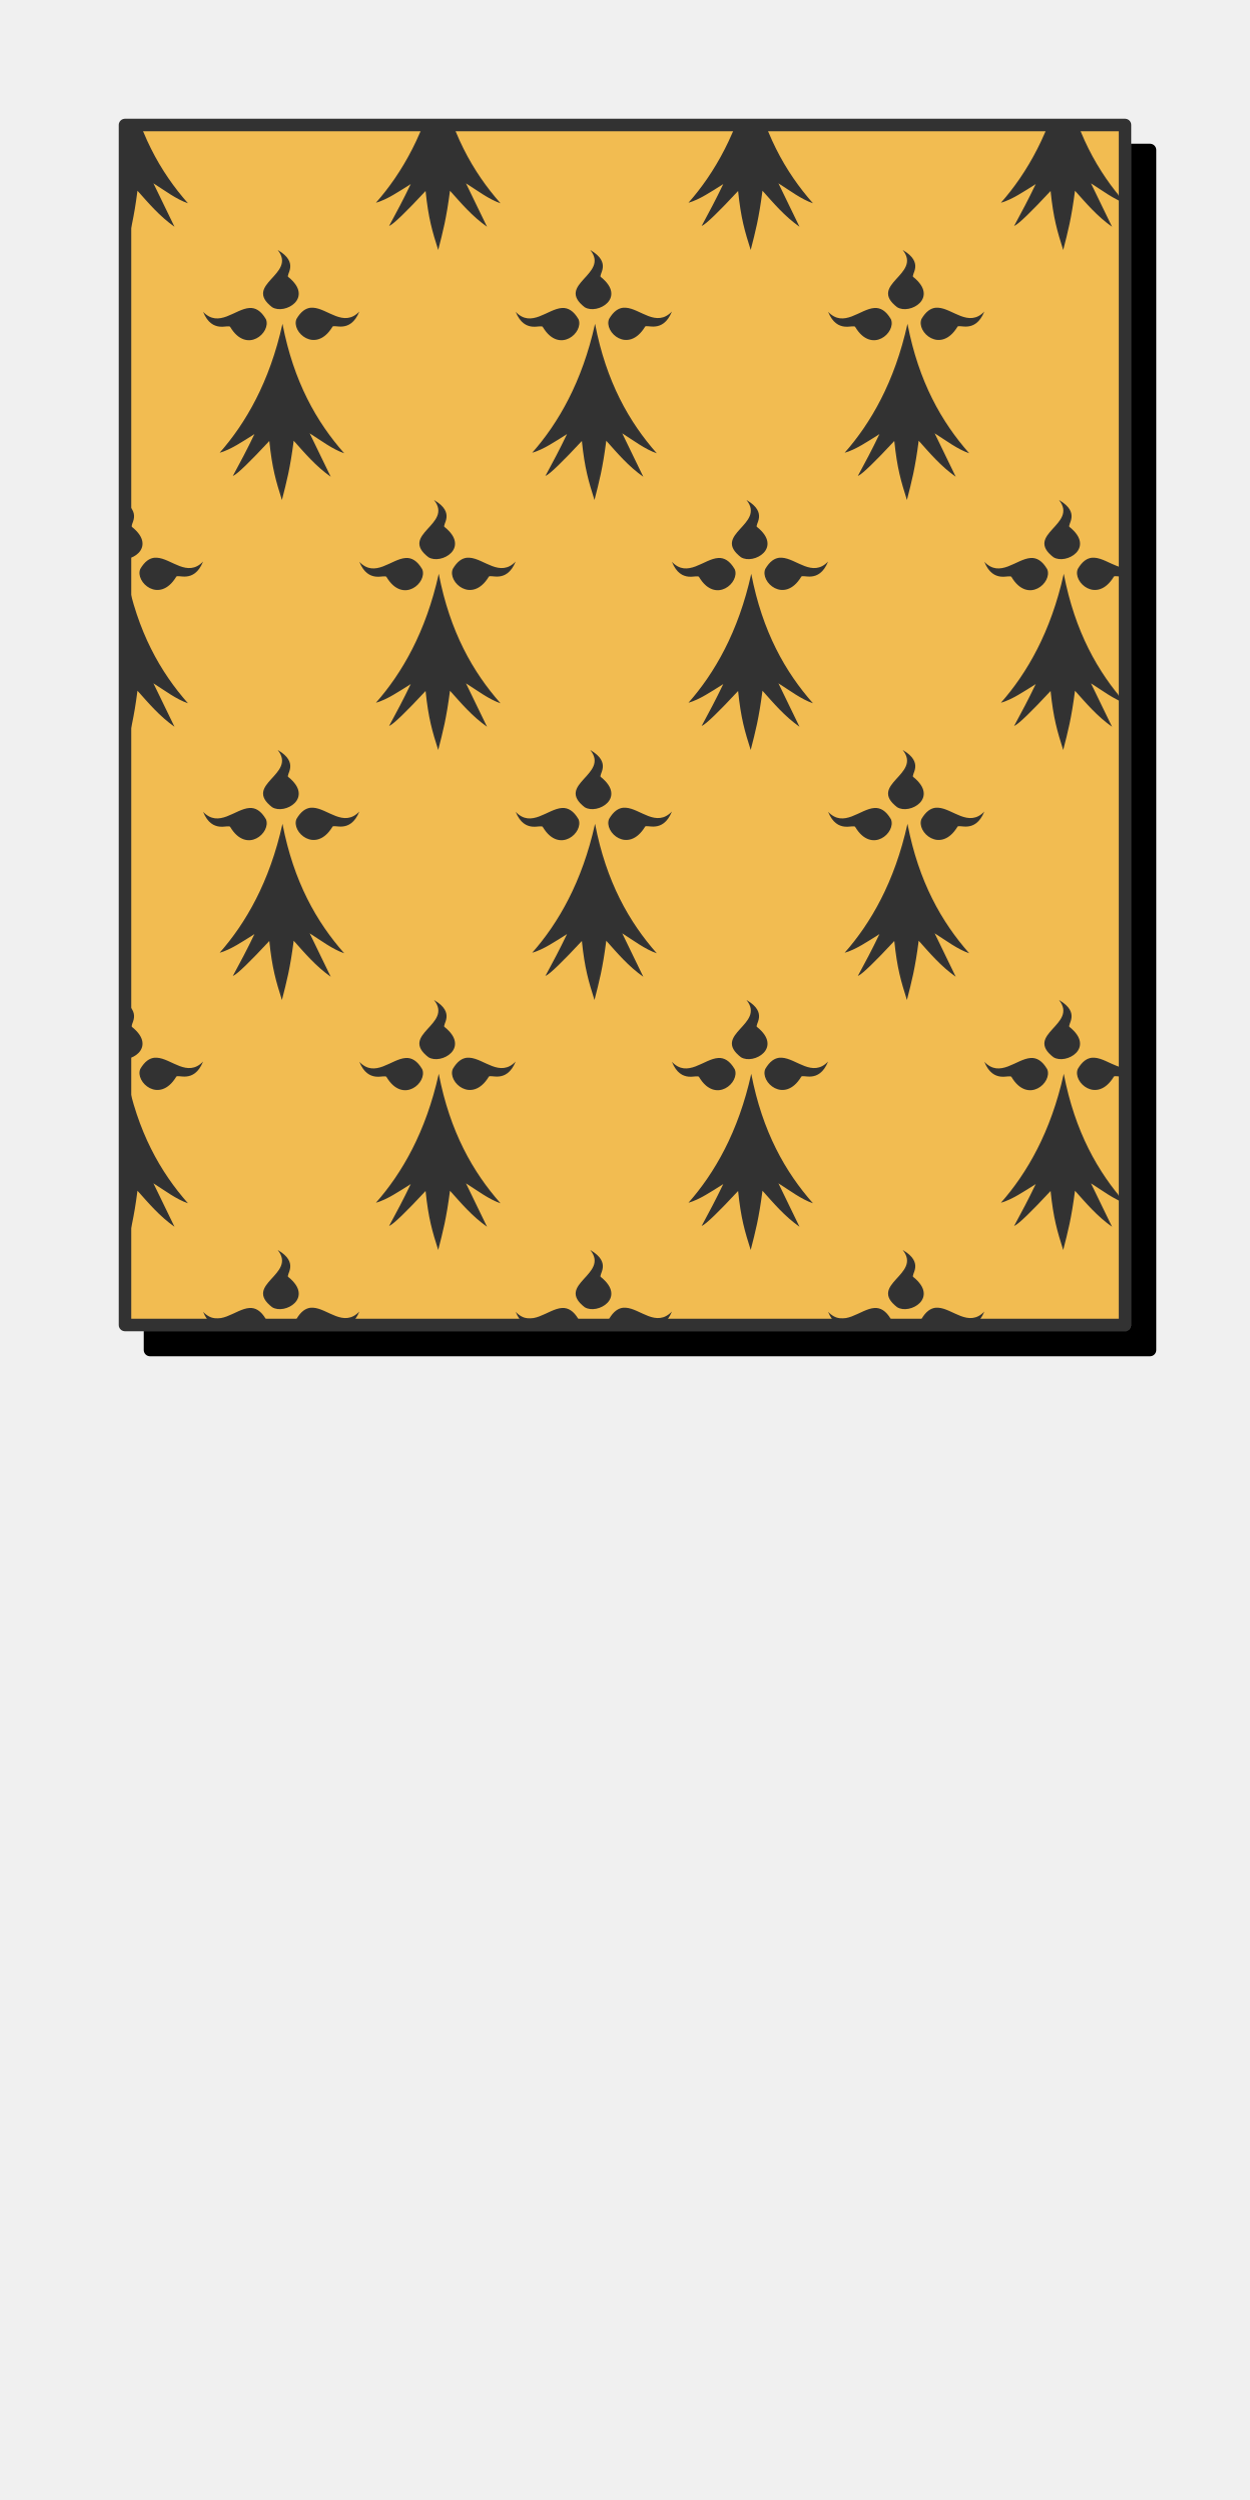
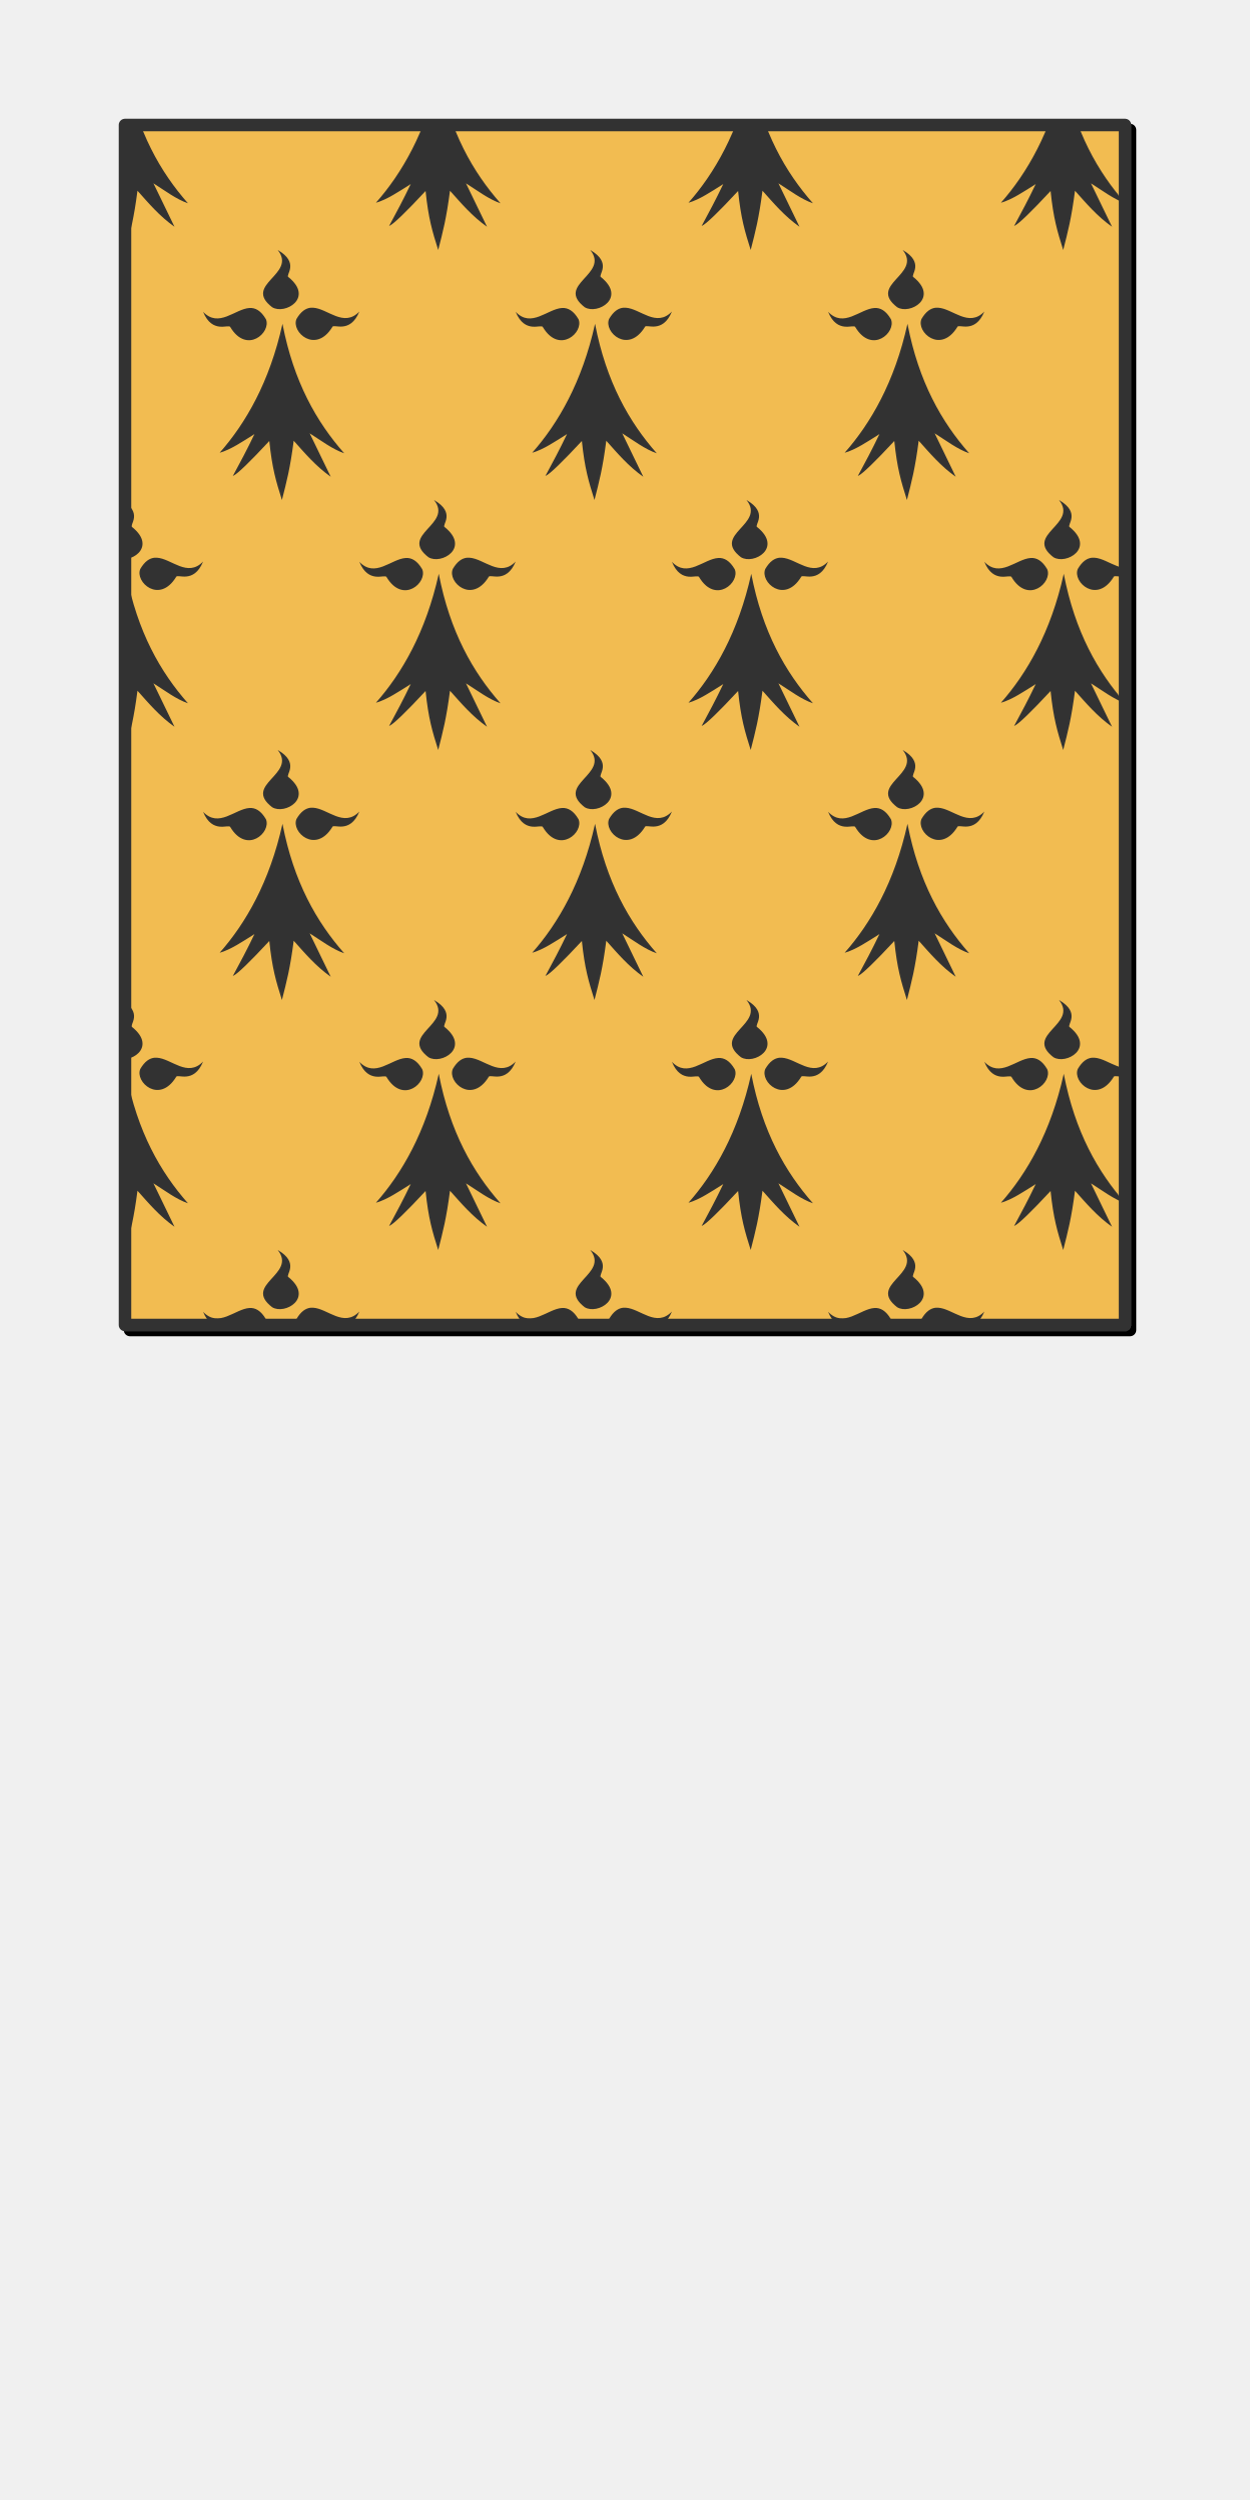
<svg xmlns="http://www.w3.org/2000/svg" preserveAspectRatio="xMidYMin slice" version="1.1" viewBox="0 0 50 100">
  <g transform="translate(5,5)">
    <g filter="url(#shadow)">
-       <g>
-         <defs>
-           <filter height="200%" id="shadow" width="200%" x="-20%" y="-20%">
-             <feOffset dx="1" dy="1" in="SourceAlpha" result="offsetOut" />
-             <feGaussianBlur in="offsetOut" result="blurOut" std-deviation="5" />
-             <feBlend in2="blurOut" in="SourceGraphic" mode="normal" />
-           </filter>
-           <pattern height="20" id="void" patternUnits="userSpaceOnUse" width="20">
-             <rect fill="#fff" height="20" width="20" x="0" y="0" />
-             <rect fill="#ddd" height="10" width="10" x="0" y="0" />
-             <rect fill="#ddd" height="10" width="10" x="10" y="10" />
-           </pattern>
-           <pattern height="4" id="selected" patternUnits="userSpaceOnUse" width="4">
-             <rect fill="#f5f5f5" height="4" width="4" x="0" y="0" />
-             <g fill="#000">
-               <circle cx="0" cy="0" r="0.3" />
-               <circle cx="4" cy="0" r="0.3" />
-               <circle cx="0" cy="4" r="0.3" />
-               <circle cx="4" cy="4" r="0.3" />
-               <circle cx="2" cy="2" r="0.3" />
-             </g>
-           </pattern>
-           <pattern height="20" id="ermine" patternUnits="userSpaceOnUse" width="12.5" x="-3.125" y="-5">
-             <rect fill="#f6f6f6" height="20" width="12.5" x="0" y="0" />
-             <g fill="#333333">
-               <path d="M 47.758,0 C 60.325,15.689 25.137,21.899 44.167,36.607     52.246,41.674 71.274,30.723 54.578,17.322     52.423,16.178 62.12,8.335 47.758,0 Z m 21.182,36.935 c     -3.232,0.327 -6.283,2.29 -9.155,7.193 -3.591,8.335     12.209,22.717 22.981,5.066 C 83.484,47.07 94.076,53.932     100,39.386 89.946,49.846 79.713,37.425 70.378,36.935 Z     M 29.805,37.099 C 20.469,37.589 10.054,50.173 0,39.55     5.924,54.096 16.519,47.07 17.416,49.358 28.009,67.009     43.806,52.627 40.215,44.292 36.984,38.736 33.395,36.936     29.805,37.099 Z m 21.004,10.132 c -8.258,37.262     -23.516,63.577 -40.212,82.535 7.002,-1.961     14.719,-7.192 22.259,-11.932 -4.668,9.806 -9.155,18.141     -13.822,26.803 2.693,-0.981 11.49,-9.644 23.339,-22.392     1.795,17.487 4.305,25.824 8.075,37.755 3.052,-11.93     5.208,-19.941 7.542,-37.918 7.181,8.008 14.002,16.18     23.696,23.044 L 68.221,117.347 c 7.002,4.413     14.723,10.293 22.084,12.744 C 72.711,110.152     57.989,84.494 50.808,47.232 Z" transform="scale(0.0625,0.0625)" />
-               <path d="M 47.758,0 C 60.325,15.689 25.137,21.899 44.167,36.607     52.246,41.674 71.274,30.723 54.578,17.322     52.423,16.178 62.12,8.335 47.758,0 Z m 21.182,36.935 c     -3.232,0.327 -6.283,2.29 -9.155,7.193 -3.591,8.335     12.209,22.717 22.981,5.066 C 83.484,47.07 94.076,53.932     100,39.386 89.946,49.846 79.713,37.425 70.378,36.935 Z     M 29.805,37.099 C 20.469,37.589 10.054,50.173 0,39.55     5.924,54.096 16.519,47.07 17.416,49.358 28.009,67.009     43.806,52.627 40.215,44.292 36.984,38.736 33.395,36.936     29.805,37.099 Z m 21.004,10.132 c -8.258,37.262     -23.516,63.577 -40.212,82.535 7.002,-1.961     14.719,-7.192 22.259,-11.932 -4.668,9.806 -9.155,18.141     -13.822,26.803 2.693,-0.981 11.49,-9.644 23.339,-22.392     1.795,17.487 4.305,25.824 8.075,37.755 3.052,-11.93     5.208,-19.941 7.542,-37.918 7.181,8.008 14.002,16.18     23.696,23.044 L 68.221,117.347 c 7.002,4.413     14.723,10.293 22.084,12.744 C 72.711,110.152     57.989,84.494 50.808,47.232 Z" transform="translate(6.25,10) scale(0.0625,0.0625)" />
-             </g>
-           </pattern>
-           <pattern height="20" id="ermines" patternUnits="userSpaceOnUse" width="12.5" x="-3.125" y="-5">
-             <rect fill="#333333" height="20" width="12.5" x="0" y="0" />
-             <g fill="#f6f6f6">
-               <path d="M 47.758,0 C 60.325,15.689 25.137,21.899 44.167,36.607     52.246,41.674 71.274,30.723 54.578,17.322     52.423,16.178 62.12,8.335 47.758,0 Z m 21.182,36.935 c     -3.232,0.327 -6.283,2.29 -9.155,7.193 -3.591,8.335     12.209,22.717 22.981,5.066 C 83.484,47.07 94.076,53.932     100,39.386 89.946,49.846 79.713,37.425 70.378,36.935 Z     M 29.805,37.099 C 20.469,37.589 10.054,50.173 0,39.55     5.924,54.096 16.519,47.07 17.416,49.358 28.009,67.009     43.806,52.627 40.215,44.292 36.984,38.736 33.395,36.936     29.805,37.099 Z m 21.004,10.132 c -8.258,37.262     -23.516,63.577 -40.212,82.535 7.002,-1.961     14.719,-7.192 22.259,-11.932 -4.668,9.806 -9.155,18.141     -13.822,26.803 2.693,-0.981 11.49,-9.644 23.339,-22.392     1.795,17.487 4.305,25.824 8.075,37.755 3.052,-11.93     5.208,-19.941 7.542,-37.918 7.181,8.008 14.002,16.18     23.696,23.044 L 68.221,117.347 c 7.002,4.413     14.723,10.293 22.084,12.744 C 72.711,110.152     57.989,84.494 50.808,47.232 Z" transform="scale(0.0625,0.0625)" />
-               <path d="M 47.758,0 C 60.325,15.689 25.137,21.899 44.167,36.607     52.246,41.674 71.274,30.723 54.578,17.322     52.423,16.178 62.12,8.335 47.758,0 Z m 21.182,36.935 c     -3.232,0.327 -6.283,2.29 -9.155,7.193 -3.591,8.335     12.209,22.717 22.981,5.066 C 83.484,47.07 94.076,53.932     100,39.386 89.946,49.846 79.713,37.425 70.378,36.935 Z     M 29.805,37.099 C 20.469,37.589 10.054,50.173 0,39.55     5.924,54.096 16.519,47.07 17.416,49.358 28.009,67.009     43.806,52.627 40.215,44.292 36.984,38.736 33.395,36.936     29.805,37.099 Z m 21.004,10.132 c -8.258,37.262     -23.516,63.577 -40.212,82.535 7.002,-1.961     14.719,-7.192 22.259,-11.932 -4.668,9.806 -9.155,18.141     -13.822,26.803 2.693,-0.981 11.49,-9.644 23.339,-22.392     1.795,17.487 4.305,25.824 8.075,37.755 3.052,-11.93     5.208,-19.941 7.542,-37.918 7.181,8.008 14.002,16.18     23.696,23.044 L 68.221,117.347 c 7.002,4.413     14.723,10.293 22.084,12.744 C 72.711,110.152     57.989,84.494 50.808,47.232 Z" transform="translate(6.25,10) scale(0.0625,0.0625)" />
-             </g>
-           </pattern>
-           <pattern height="20" id="erminois" patternUnits="userSpaceOnUse" width="12.5" x="-3.125" y="-5">
-             <rect fill="#f2bc51" height="20" width="12.5" x="0" y="0" />
-             <g fill="#333333">
-               <path d="M 47.758,0 C 60.325,15.689 25.137,21.899 44.167,36.607     52.246,41.674 71.274,30.723 54.578,17.322     52.423,16.178 62.12,8.335 47.758,0 Z m 21.182,36.935 c     -3.232,0.327 -6.283,2.29 -9.155,7.193 -3.591,8.335     12.209,22.717 22.981,5.066 C 83.484,47.07 94.076,53.932     100,39.386 89.946,49.846 79.713,37.425 70.378,36.935 Z     M 29.805,37.099 C 20.469,37.589 10.054,50.173 0,39.55     5.924,54.096 16.519,47.07 17.416,49.358 28.009,67.009     43.806,52.627 40.215,44.292 36.984,38.736 33.395,36.936     29.805,37.099 Z m 21.004,10.132 c -8.258,37.262     -23.516,63.577 -40.212,82.535 7.002,-1.961     14.719,-7.192 22.259,-11.932 -4.668,9.806 -9.155,18.141     -13.822,26.803 2.693,-0.981 11.49,-9.644 23.339,-22.392     1.795,17.487 4.305,25.824 8.075,37.755 3.052,-11.93     5.208,-19.941 7.542,-37.918 7.181,8.008 14.002,16.18     23.696,23.044 L 68.221,117.347 c 7.002,4.413     14.723,10.293 22.084,12.744 C 72.711,110.152     57.989,84.494 50.808,47.232 Z" transform="scale(0.0625,0.0625)" />
-               <path d="M 47.758,0 C 60.325,15.689 25.137,21.899 44.167,36.607     52.246,41.674 71.274,30.723 54.578,17.322     52.423,16.178 62.12,8.335 47.758,0 Z m 21.182,36.935 c     -3.232,0.327 -6.283,2.29 -9.155,7.193 -3.591,8.335     12.209,22.717 22.981,5.066 C 83.484,47.07 94.076,53.932     100,39.386 89.946,49.846 79.713,37.425 70.378,36.935 Z     M 29.805,37.099 C 20.469,37.589 10.054,50.173 0,39.55     5.924,54.096 16.519,47.07 17.416,49.358 28.009,67.009     43.806,52.627 40.215,44.292 36.984,38.736 33.395,36.936     29.805,37.099 Z m 21.004,10.132 c -8.258,37.262     -23.516,63.577 -40.212,82.535 7.002,-1.961     14.719,-7.192 22.259,-11.932 -4.668,9.806 -9.155,18.141     -13.822,26.803 2.693,-0.981 11.49,-9.644 23.339,-22.392     1.795,17.487 4.305,25.824 8.075,37.755 3.052,-11.93     5.208,-19.941 7.542,-37.918 7.181,8.008 14.002,16.18     23.696,23.044 L 68.221,117.347 c 7.002,4.413     14.723,10.293 22.084,12.744 C 72.711,110.152     57.989,84.494 50.808,47.232 Z" transform="translate(6.25,10) scale(0.0625,0.0625)" />
-             </g>
-           </pattern>
-           <pattern height="20" id="pean" patternUnits="userSpaceOnUse" width="12.5" x="-3.125" y="-5">
-             <rect fill="#333333" height="20" width="12.5" x="0" y="0" />
-             <g fill="#f2bc51">
-               <path d="M 47.758,0 C 60.325,15.689 25.137,21.899 44.167,36.607     52.246,41.674 71.274,30.723 54.578,17.322     52.423,16.178 62.12,8.335 47.758,0 Z m 21.182,36.935 c     -3.232,0.327 -6.283,2.29 -9.155,7.193 -3.591,8.335     12.209,22.717 22.981,5.066 C 83.484,47.07 94.076,53.932     100,39.386 89.946,49.846 79.713,37.425 70.378,36.935 Z     M 29.805,37.099 C 20.469,37.589 10.054,50.173 0,39.55     5.924,54.096 16.519,47.07 17.416,49.358 28.009,67.009     43.806,52.627 40.215,44.292 36.984,38.736 33.395,36.936     29.805,37.099 Z m 21.004,10.132 c -8.258,37.262     -23.516,63.577 -40.212,82.535 7.002,-1.961     14.719,-7.192 22.259,-11.932 -4.668,9.806 -9.155,18.141     -13.822,26.803 2.693,-0.981 11.49,-9.644 23.339,-22.392     1.795,17.487 4.305,25.824 8.075,37.755 3.052,-11.93     5.208,-19.941 7.542,-37.918 7.181,8.008 14.002,16.18     23.696,23.044 L 68.221,117.347 c 7.002,4.413     14.723,10.293 22.084,12.744 C 72.711,110.152     57.989,84.494 50.808,47.232 Z" transform="scale(0.0625,0.0625)" />
-               <path d="M 47.758,0 C 60.325,15.689 25.137,21.899 44.167,36.607     52.246,41.674 71.274,30.723 54.578,17.322     52.423,16.178 62.12,8.335 47.758,0 Z m 21.182,36.935 c     -3.232,0.327 -6.283,2.29 -9.155,7.193 -3.591,8.335     12.209,22.717 22.981,5.066 C 83.484,47.07 94.076,53.932     100,39.386 89.946,49.846 79.713,37.425 70.378,36.935 Z     M 29.805,37.099 C 20.469,37.589 10.054,50.173 0,39.55     5.924,54.096 16.519,47.07 17.416,49.358 28.009,67.009     43.806,52.627 40.215,44.292 36.984,38.736 33.395,36.936     29.805,37.099 Z m 21.004,10.132 c -8.258,37.262     -23.516,63.577 -40.212,82.535 7.002,-1.961     14.719,-7.192 22.259,-11.932 -4.668,9.806 -9.155,18.141     -13.822,26.803 2.693,-0.981 11.49,-9.644 23.339,-22.392     1.795,17.487 4.305,25.824 8.075,37.755 3.052,-11.93     5.208,-19.941 7.542,-37.918 7.181,8.008 14.002,16.18     23.696,23.044 L 68.221,117.347 c 7.002,4.413     14.723,10.293 22.084,12.744 C 72.711,110.152     57.989,84.494 50.808,47.232 Z" transform="translate(6.25,10) scale(0.0625,0.0625)" />
-             </g>
-           </pattern>
-         </defs>
-         <defs>
-           <clipPath id="mask_1">
-             <path d="M0 0h40v48h-40z" fill="#fff" stroke="none" />
-           </clipPath>
-         </defs>
-         <g clip-path="url(#mask_1)">
+       <defs>
+         <filter height="200%" id="shadow" width="200%" x="-20%" y="-20%">
+           <feOffset dx="0.2" dy="0.2" in="SourceAlpha" result="offsetOut" />
+           <feGaussianBlur in="offsetOut" result="blurOut" std-deviation="1" />
+           <feBlend in2="blurOut" in="SourceGraphic" mode="normal" />
+         </filter>
+         <pattern height="20" id="void" patternUnits="userSpaceOnUse" width="20">
+           <rect fill="#fff" height="20" width="20" x="0" y="0" />
+           <rect fill="#ddd" height="10" width="10" x="0" y="0" />
+           <rect fill="#ddd" height="10" width="10" x="10" y="10" />
+         </pattern>
+         <pattern height="4" id="selected" patternUnits="userSpaceOnUse" width="4">
+           <rect fill="#f5f5f5" height="4" width="4" x="0" y="0" />
+           <g fill="#000">
+             <circle cx="0" cy="0" r="0.3" />
+             <circle cx="4" cy="0" r="0.3" />
+             <circle cx="0" cy="4" r="0.3" />
+             <circle cx="4" cy="4" r="0.3" />
+             <circle cx="2" cy="2" r="0.3" />
+           </g>
+         </pattern>
+         <pattern height="20" id="ermine" patternUnits="userSpaceOnUse" width="12.5" x="-3.125" y="-5">
+           <rect fill="#f6f6f6" height="20" width="12.5" x="0" y="0" />
+           <g fill="#333333">
+             <path d="M 47.758,0 C 60.325,15.689 25.137,21.899 44.167,36.607     52.246,41.674 71.274,30.723 54.578,17.322     52.423,16.178 62.12,8.335 47.758,0 Z m 21.182,36.935 c     -3.232,0.327 -6.283,2.29 -9.155,7.193 -3.591,8.335     12.209,22.717 22.981,5.066 C 83.484,47.07 94.076,53.932     100,39.386 89.946,49.846 79.713,37.425 70.378,36.935 Z     M 29.805,37.099 C 20.469,37.589 10.054,50.173 0,39.55     5.924,54.096 16.519,47.07 17.416,49.358 28.009,67.009     43.806,52.627 40.215,44.292 36.984,38.736 33.395,36.936     29.805,37.099 Z m 21.004,10.132 c -8.258,37.262     -23.516,63.577 -40.212,82.535 7.002,-1.961     14.719,-7.192 22.259,-11.932 -4.668,9.806 -9.155,18.141     -13.822,26.803 2.693,-0.981 11.49,-9.644 23.339,-22.392     1.795,17.487 4.305,25.824 8.075,37.755 3.052,-11.93     5.208,-19.941 7.542,-37.918 7.181,8.008 14.002,16.18     23.696,23.044 L 68.221,117.347 c 7.002,4.413     14.723,10.293 22.084,12.744 C 72.711,110.152     57.989,84.494 50.808,47.232 Z" transform="scale(0.0625,0.0625)" />
+             <path d="M 47.758,0 C 60.325,15.689 25.137,21.899 44.167,36.607     52.246,41.674 71.274,30.723 54.578,17.322     52.423,16.178 62.12,8.335 47.758,0 Z m 21.182,36.935 c     -3.232,0.327 -6.283,2.29 -9.155,7.193 -3.591,8.335     12.209,22.717 22.981,5.066 C 83.484,47.07 94.076,53.932     100,39.386 89.946,49.846 79.713,37.425 70.378,36.935 Z     M 29.805,37.099 C 20.469,37.589 10.054,50.173 0,39.55     5.924,54.096 16.519,47.07 17.416,49.358 28.009,67.009     43.806,52.627 40.215,44.292 36.984,38.736 33.395,36.936     29.805,37.099 Z m 21.004,10.132 c -8.258,37.262     -23.516,63.577 -40.212,82.535 7.002,-1.961     14.719,-7.192 22.259,-11.932 -4.668,9.806 -9.155,18.141     -13.822,26.803 2.693,-0.981 11.49,-9.644 23.339,-22.392     1.795,17.487 4.305,25.824 8.075,37.755 3.052,-11.93     5.208,-19.941 7.542,-37.918 7.181,8.008 14.002,16.18     23.696,23.044 L 68.221,117.347 c 7.002,4.413     14.723,10.293 22.084,12.744 C 72.711,110.152     57.989,84.494 50.808,47.232 Z" transform="translate(6.25,10) scale(0.0625,0.0625)" />
+           </g>
+         </pattern>
+         <pattern height="20" id="ermines" patternUnits="userSpaceOnUse" width="12.5" x="-3.125" y="-5">
+           <rect fill="#333333" height="20" width="12.5" x="0" y="0" />
+           <g fill="#f6f6f6">
+             <path d="M 47.758,0 C 60.325,15.689 25.137,21.899 44.167,36.607     52.246,41.674 71.274,30.723 54.578,17.322     52.423,16.178 62.12,8.335 47.758,0 Z m 21.182,36.935 c     -3.232,0.327 -6.283,2.29 -9.155,7.193 -3.591,8.335     12.209,22.717 22.981,5.066 C 83.484,47.07 94.076,53.932     100,39.386 89.946,49.846 79.713,37.425 70.378,36.935 Z     M 29.805,37.099 C 20.469,37.589 10.054,50.173 0,39.55     5.924,54.096 16.519,47.07 17.416,49.358 28.009,67.009     43.806,52.627 40.215,44.292 36.984,38.736 33.395,36.936     29.805,37.099 Z m 21.004,10.132 c -8.258,37.262     -23.516,63.577 -40.212,82.535 7.002,-1.961     14.719,-7.192 22.259,-11.932 -4.668,9.806 -9.155,18.141     -13.822,26.803 2.693,-0.981 11.49,-9.644 23.339,-22.392     1.795,17.487 4.305,25.824 8.075,37.755 3.052,-11.93     5.208,-19.941 7.542,-37.918 7.181,8.008 14.002,16.18     23.696,23.044 L 68.221,117.347 c 7.002,4.413     14.723,10.293 22.084,12.744 C 72.711,110.152     57.989,84.494 50.808,47.232 Z" transform="scale(0.0625,0.0625)" />
+             <path d="M 47.758,0 C 60.325,15.689 25.137,21.899 44.167,36.607     52.246,41.674 71.274,30.723 54.578,17.322     52.423,16.178 62.12,8.335 47.758,0 Z m 21.182,36.935 c     -3.232,0.327 -6.283,2.29 -9.155,7.193 -3.591,8.335     12.209,22.717 22.981,5.066 C 83.484,47.07 94.076,53.932     100,39.386 89.946,49.846 79.713,37.425 70.378,36.935 Z     M 29.805,37.099 C 20.469,37.589 10.054,50.173 0,39.55     5.924,54.096 16.519,47.07 17.416,49.358 28.009,67.009     43.806,52.627 40.215,44.292 36.984,38.736 33.395,36.936     29.805,37.099 Z m 21.004,10.132 c -8.258,37.262     -23.516,63.577 -40.212,82.535 7.002,-1.961     14.719,-7.192 22.259,-11.932 -4.668,9.806 -9.155,18.141     -13.822,26.803 2.693,-0.981 11.49,-9.644 23.339,-22.392     1.795,17.487 4.305,25.824 8.075,37.755 3.052,-11.93     5.208,-19.941 7.542,-37.918 7.181,8.008 14.002,16.18     23.696,23.044 L 68.221,117.347 c 7.002,4.413     14.723,10.293 22.084,12.744 C 72.711,110.152     57.989,84.494 50.808,47.232 Z" transform="translate(6.25,10) scale(0.0625,0.0625)" />
+           </g>
+         </pattern>
+         <pattern height="20" id="erminois" patternUnits="userSpaceOnUse" width="12.5" x="-3.125" y="-5">
+           <rect fill="#f2bc51" height="20" width="12.5" x="0" y="0" />
+           <g fill="#333333">
+             <path d="M 47.758,0 C 60.325,15.689 25.137,21.899 44.167,36.607     52.246,41.674 71.274,30.723 54.578,17.322     52.423,16.178 62.12,8.335 47.758,0 Z m 21.182,36.935 c     -3.232,0.327 -6.283,2.29 -9.155,7.193 -3.591,8.335     12.209,22.717 22.981,5.066 C 83.484,47.07 94.076,53.932     100,39.386 89.946,49.846 79.713,37.425 70.378,36.935 Z     M 29.805,37.099 C 20.469,37.589 10.054,50.173 0,39.55     5.924,54.096 16.519,47.07 17.416,49.358 28.009,67.009     43.806,52.627 40.215,44.292 36.984,38.736 33.395,36.936     29.805,37.099 Z m 21.004,10.132 c -8.258,37.262     -23.516,63.577 -40.212,82.535 7.002,-1.961     14.719,-7.192 22.259,-11.932 -4.668,9.806 -9.155,18.141     -13.822,26.803 2.693,-0.981 11.49,-9.644 23.339,-22.392     1.795,17.487 4.305,25.824 8.075,37.755 3.052,-11.93     5.208,-19.941 7.542,-37.918 7.181,8.008 14.002,16.18     23.696,23.044 L 68.221,117.347 c 7.002,4.413     14.723,10.293 22.084,12.744 C 72.711,110.152     57.989,84.494 50.808,47.232 Z" transform="scale(0.0625,0.0625)" />
+             <path d="M 47.758,0 C 60.325,15.689 25.137,21.899 44.167,36.607     52.246,41.674 71.274,30.723 54.578,17.322     52.423,16.178 62.12,8.335 47.758,0 Z m 21.182,36.935 c     -3.232,0.327 -6.283,2.29 -9.155,7.193 -3.591,8.335     12.209,22.717 22.981,5.066 C 83.484,47.07 94.076,53.932     100,39.386 89.946,49.846 79.713,37.425 70.378,36.935 Z     M 29.805,37.099 C 20.469,37.589 10.054,50.173 0,39.55     5.924,54.096 16.519,47.07 17.416,49.358 28.009,67.009     43.806,52.627 40.215,44.292 36.984,38.736 33.395,36.936     29.805,37.099 Z m 21.004,10.132 c -8.258,37.262     -23.516,63.577 -40.212,82.535 7.002,-1.961     14.719,-7.192 22.259,-11.932 -4.668,9.806 -9.155,18.141     -13.822,26.803 2.693,-0.981 11.49,-9.644 23.339,-22.392     1.795,17.487 4.305,25.824 8.075,37.755 3.052,-11.93     5.208,-19.941 7.542,-37.918 7.181,8.008 14.002,16.18     23.696,23.044 L 68.221,117.347 c 7.002,4.413     14.723,10.293 22.084,12.744 C 72.711,110.152     57.989,84.494 50.808,47.232 Z" transform="translate(6.25,10) scale(0.0625,0.0625)" />
+           </g>
+         </pattern>
+         <pattern height="20" id="pean" patternUnits="userSpaceOnUse" width="12.5" x="-3.125" y="-5">
+           <rect fill="#333333" height="20" width="12.5" x="0" y="0" />
+           <g fill="#f2bc51">
+             <path d="M 47.758,0 C 60.325,15.689 25.137,21.899 44.167,36.607     52.246,41.674 71.274,30.723 54.578,17.322     52.423,16.178 62.12,8.335 47.758,0 Z m 21.182,36.935 c     -3.232,0.327 -6.283,2.29 -9.155,7.193 -3.591,8.335     12.209,22.717 22.981,5.066 C 83.484,47.07 94.076,53.932     100,39.386 89.946,49.846 79.713,37.425 70.378,36.935 Z     M 29.805,37.099 C 20.469,37.589 10.054,50.173 0,39.55     5.924,54.096 16.519,47.07 17.416,49.358 28.009,67.009     43.806,52.627 40.215,44.292 36.984,38.736 33.395,36.936     29.805,37.099 Z m 21.004,10.132 c -8.258,37.262     -23.516,63.577 -40.212,82.535 7.002,-1.961     14.719,-7.192 22.259,-11.932 -4.668,9.806 -9.155,18.141     -13.822,26.803 2.693,-0.981 11.49,-9.644 23.339,-22.392     1.795,17.487 4.305,25.824 8.075,37.755 3.052,-11.93     5.208,-19.941 7.542,-37.918 7.181,8.008 14.002,16.18     23.696,23.044 L 68.221,117.347 c 7.002,4.413     14.723,10.293 22.084,12.744 C 72.711,110.152     57.989,84.494 50.808,47.232 Z" transform="scale(0.0625,0.0625)" />
+             <path d="M 47.758,0 C 60.325,15.689 25.137,21.899 44.167,36.607     52.246,41.674 71.274,30.723 54.578,17.322     52.423,16.178 62.12,8.335 47.758,0 Z m 21.182,36.935 c     -3.232,0.327 -6.283,2.29 -9.155,7.193 -3.591,8.335     12.209,22.717 22.981,5.066 C 83.484,47.07 94.076,53.932     100,39.386 89.946,49.846 79.713,37.425 70.378,36.935 Z     M 29.805,37.099 C 20.469,37.589 10.054,50.173 0,39.55     5.924,54.096 16.519,47.07 17.416,49.358 28.009,67.009     43.806,52.627 40.215,44.292 36.984,38.736 33.395,36.936     29.805,37.099 Z m 21.004,10.132 c -8.258,37.262     -23.516,63.577 -40.212,82.535 7.002,-1.961     14.719,-7.192 22.259,-11.932 -4.668,9.806 -9.155,18.141     -13.822,26.803 2.693,-0.981 11.49,-9.644 23.339,-22.392     1.795,17.487 4.305,25.824 8.075,37.755 3.052,-11.93     5.208,-19.941 7.542,-37.918 7.181,8.008 14.002,16.18     23.696,23.044 L 68.221,117.347 c 7.002,4.413     14.723,10.293 22.084,12.744 C 72.711,110.152     57.989,84.494 50.808,47.232 Z" transform="translate(6.25,10) scale(0.0625,0.0625)" />
+           </g>
+         </pattern>
+       </defs>
+       <defs>
+         <clipPath id="mask_1">
+           <path d="M0 0h40v48h-40z" fill="#fff" stroke="none" />
+         </clipPath>
+       </defs>
+       <g clip-path="url(#mask_1)">
+         <g>
          <g>
-             <g>
-               <path d="M0 0h40v48h-40z" fill="#f0f0f0" />
-               <g style="pointer-events:visiblePainted;cursor:pointer;">
-                 <rect fill="url(#erminois)" height="1100" width="1100" x="-500" y="-500" />
-               </g>
+             <path d="M0 0h40v48h-40z" fill="#f0f0f0" />
+             <g style="pointer-events:visiblePainted;cursor:pointer;">
+               <rect fill="url(#erminois)" height="1100" width="1100" x="-500" y="-500" />
            </g>
          </g>
        </g>
-         <g fill="none" stroke-linecap="round" stroke-linejoin="round" stroke-width="0.5" stroke="#333333">
-           <path d="M0 0h40v48h-40z" />
-         </g>
+       </g>
+       <g fill="none" stroke-linecap="round" stroke-linejoin="round" stroke-width="0.5" stroke="#333333">
+         <path d="M0 0h40v48h-40z" />
      </g>
    </g>
  </g>
</svg>
